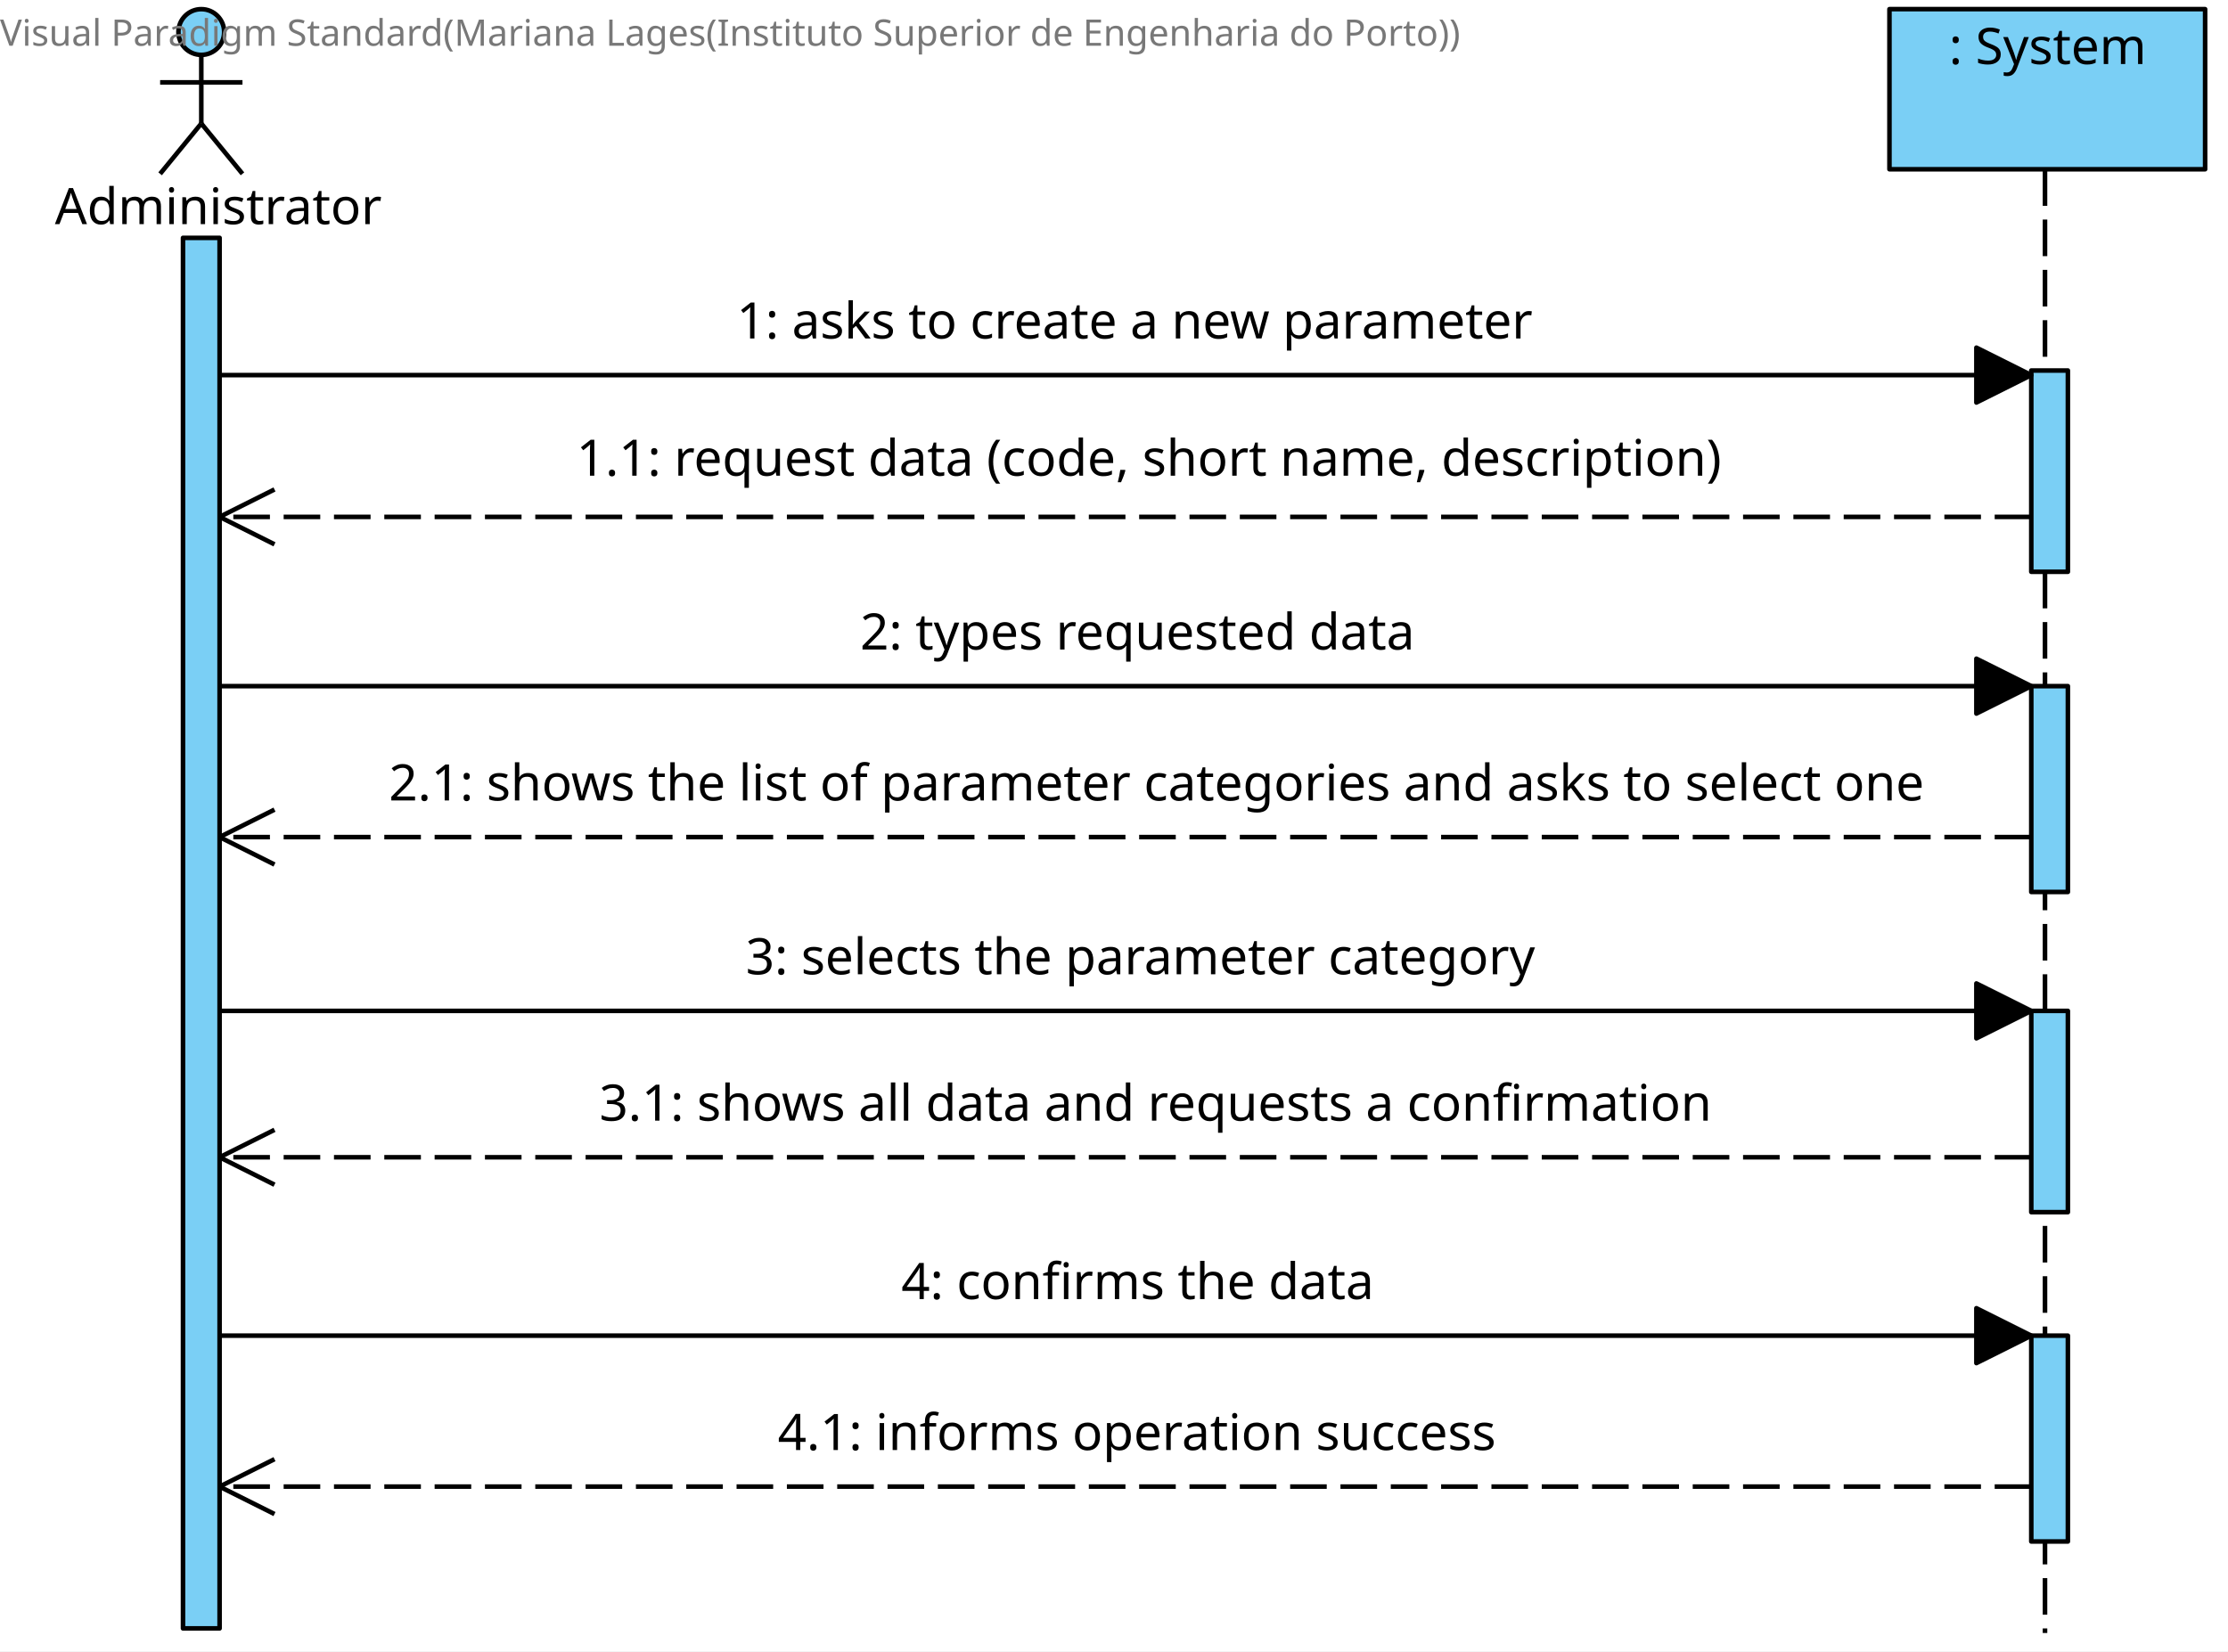
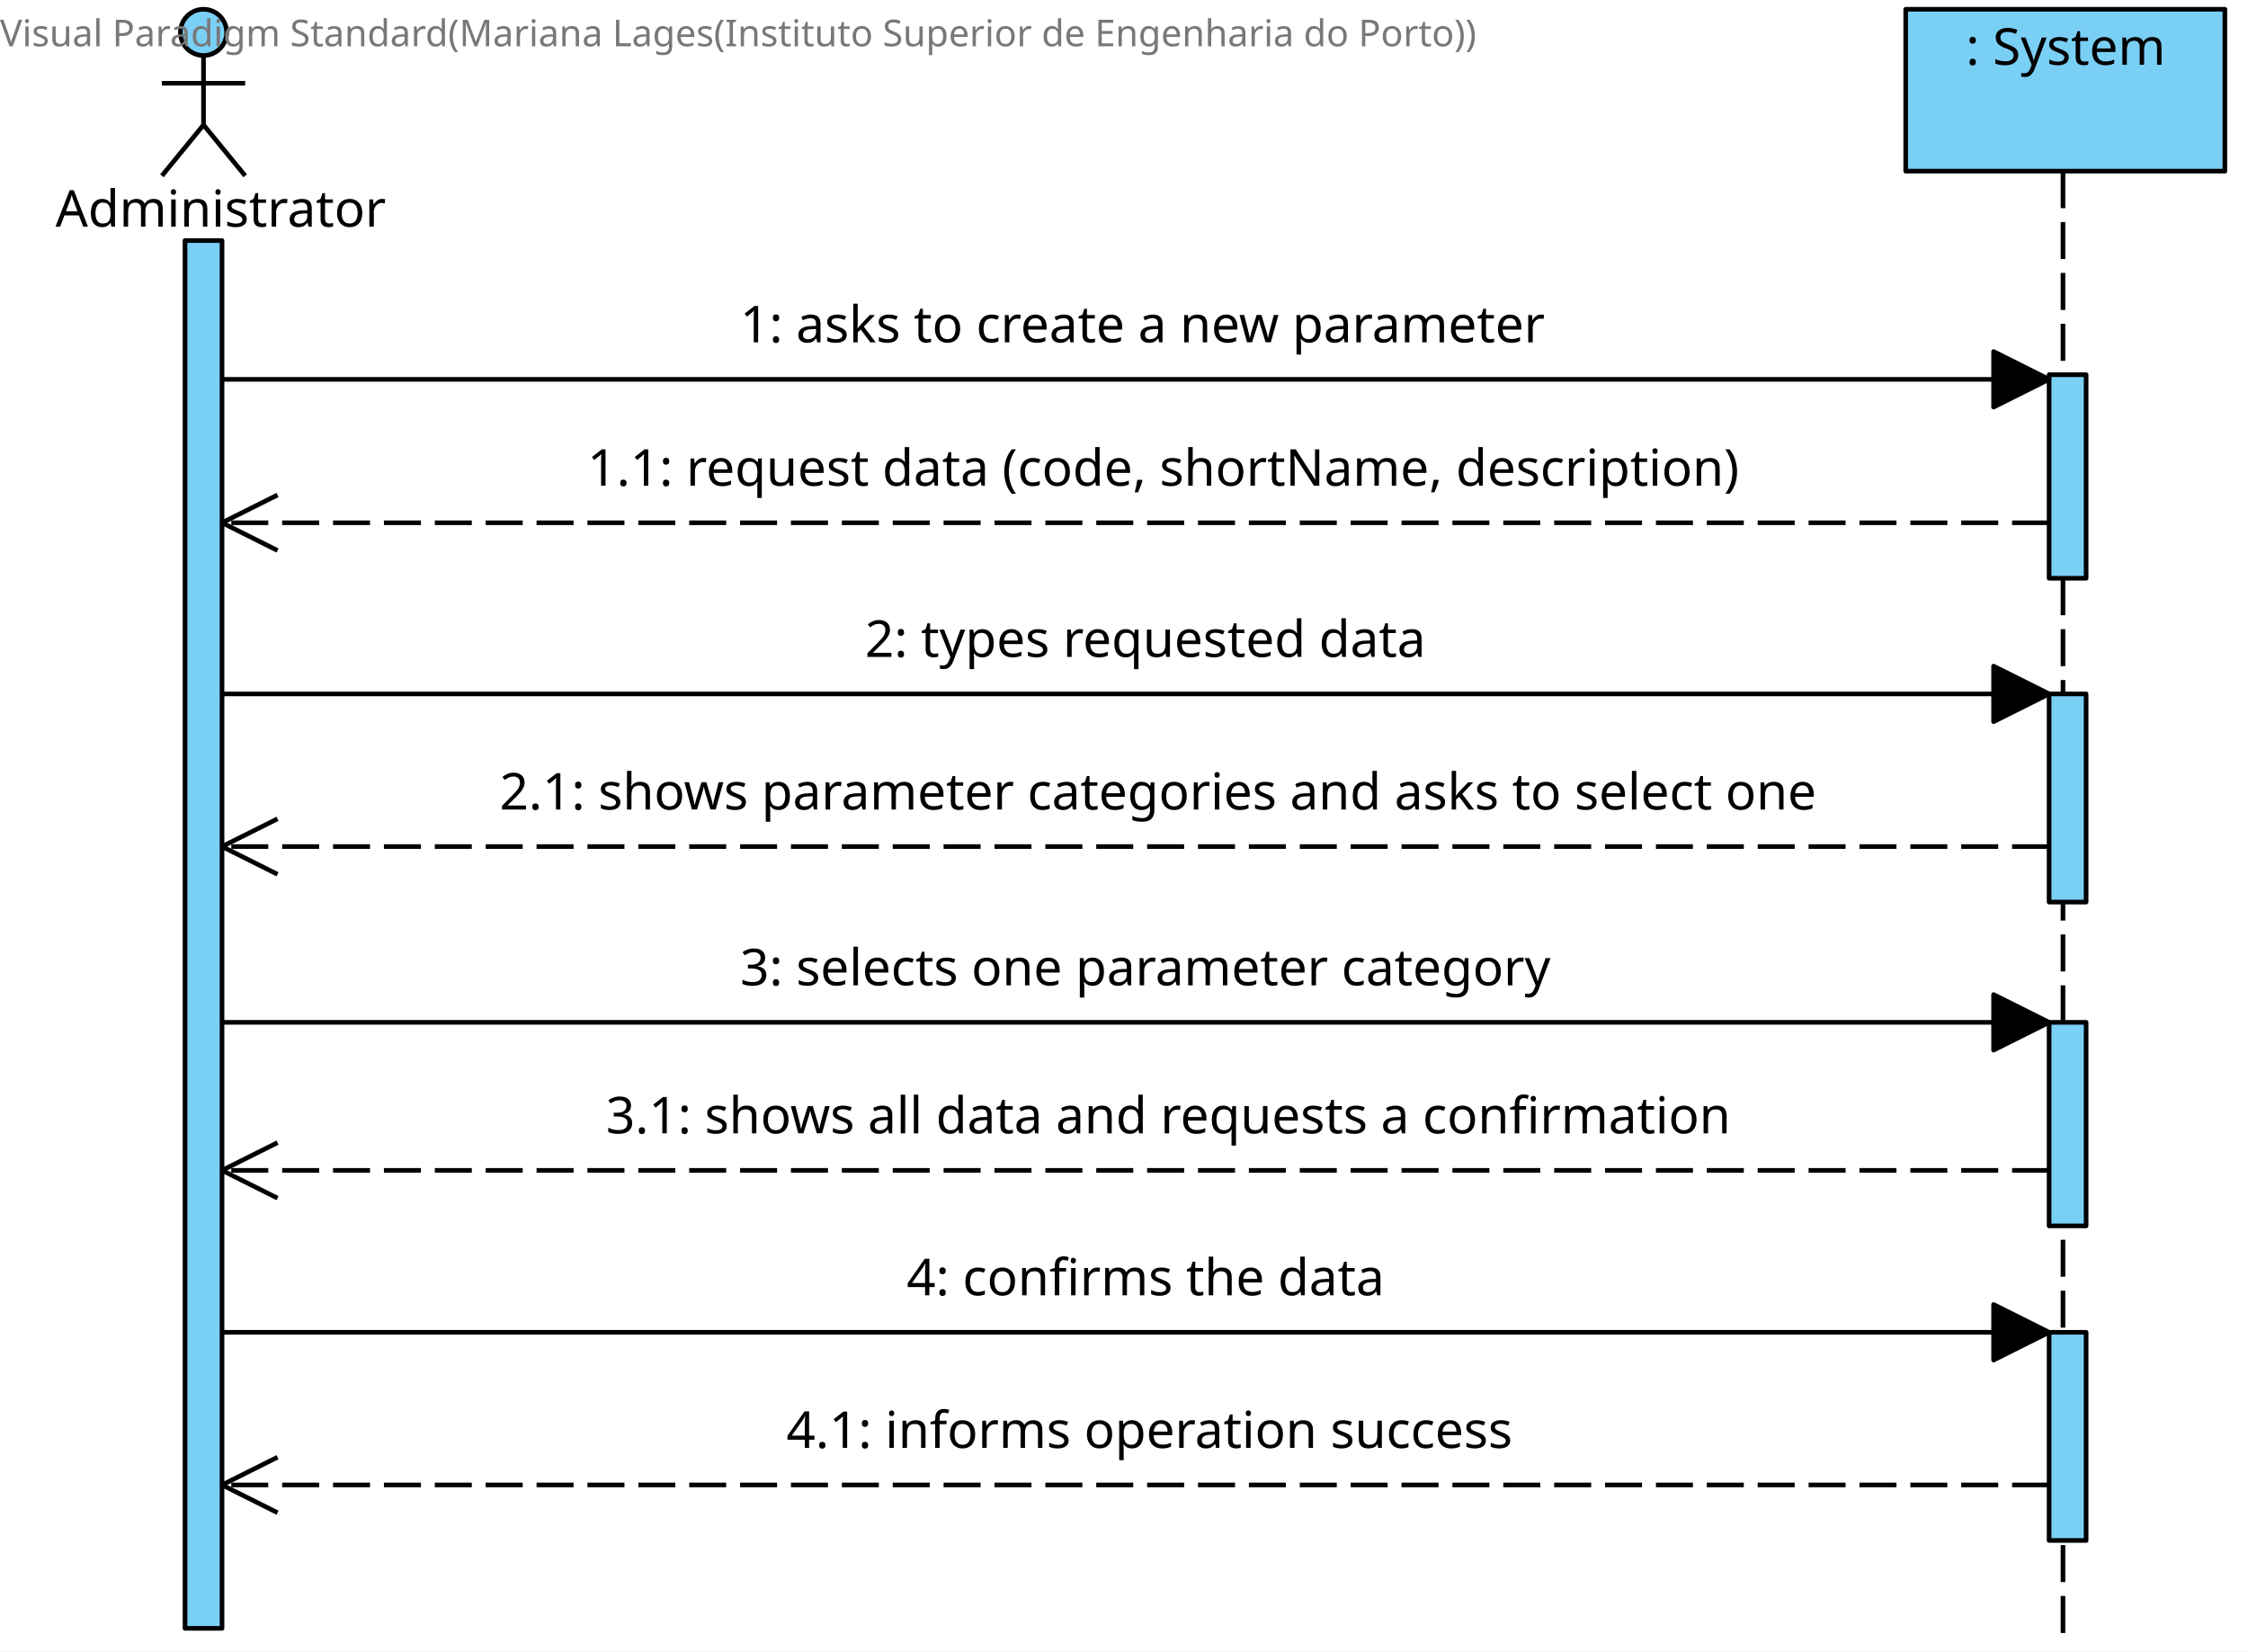
- <svg xmlns="http://www.w3.org/2000/svg" fill-opacity="0" color-rendering="auto" color-interpolation="auto" text-rendering="auto" stroke="rgb(0,0,0)" stroke-linecap="square" width="487" stroke-miterlimit="10" shape-rendering="auto" stroke-opacity="0" fill="rgb(0,0,0)" stroke-dasharray="none" font-weight="normal" stroke-width="1" height="361" font-family="'Dialog'" font-style="normal" stroke-linejoin="miter" font-size="12px" stroke-dashoffset="0" image-rendering="auto">
+ <svg xmlns="http://www.w3.org/2000/svg" fill-opacity="0" color-rendering="auto" color-interpolation="auto" text-rendering="auto" stroke="rgb(0,0,0)" stroke-linecap="square" width="486" stroke-miterlimit="10" shape-rendering="auto" stroke-opacity="0" fill="rgb(0,0,0)" stroke-dasharray="none" font-weight="normal" stroke-width="1" height="357" font-family="'Dialog'" font-style="normal" stroke-linejoin="miter" font-size="12px" stroke-dashoffset="0" image-rendering="auto">
  <defs id="genericDefs" />
  <g>
    <defs id="defs1">
      <clipPath clipPathUnits="userSpaceOnUse" id="clipPath1">
-         <path d="M-7 -7 L71 -7 L71 366 L-7 366 L-7 -7 Z" />
+         <path d="M-7 -7 L71 -7 L71 362 L-7 362 L-7 -7 Z" />
      </clipPath>
      <clipPath clipPathUnits="userSpaceOnUse" id="clipPath2">
-         <path d="M-7 -7 L81 -7 L81 366 L-7 366 L-7 -7 Z" />
+         <path d="M-7 -7 L81 -7 L81 362 L-7 362 L-7 -7 Z" />
      </clipPath>
      <clipPath clipPathUnits="userSpaceOnUse" id="clipPath3">
        <path d="M-7 -7 L19 -7 L19 55 L-7 55 L-7 -7 Z" />
      </clipPath>
      <clipPath clipPathUnits="userSpaceOnUse" id="clipPath4">
        <path d="M-7 -7 L19 -7 L19 56 L-7 56 L-7 -7 Z" />
      </clipPath>
      <clipPath clipPathUnits="userSpaceOnUse" id="clipPath5">
        <path d="M-85 -15 L170 -15 L170 30 L-85 30 L-85 -15 Z" />
      </clipPath>
      <clipPath clipPathUnits="userSpaceOnUse" id="clipPath6">
        <path d="M-70 -15 L140 -15 L140 30 L-70 30 L-70 -15 Z" />
      </clipPath>
      <clipPath clipPathUnits="userSpaceOnUse" id="clipPath7">
-         <path d="M0 0 L500 0 L500 104 L0 104 L0 0 Z" />
+         <path d="M0 0 L499 0 L499 104 L0 104 L0 0 Z" />
      </clipPath>
      <clipPath clipPathUnits="userSpaceOnUse" id="clipPath8">
-         <path d="M89 5 L89 20 L4 20 L4 5 ZM341 30 L341 45 L154 45 L154 30 ZM377 60 L377 75 L119 75 L119 60 ZM0 0 L0 104 L180 104 L180 98 L315 98 L315 104 L500 104 L500 0 Z" />
+         <path d="M89 5 L89 20 L4 20 L4 5 ZM340 30 L340 45 L153 45 L153 30 ZM377 61 L377 76 L120 76 L120 61 ZM0 0 L0 104 L179 104 L179 98 L314 98 L314 104 L499 104 L499 0 Z" />
      </clipPath>
      <clipPath clipPathUnits="userSpaceOnUse" id="clipPath9">
-         <path d="M377 29 L377 44 L119 44 L119 29 ZM315 67 L315 82 L180 82 L180 67 ZM0 0 L0 104 L78 104 L78 100 L418 100 L418 104 L500 104 L500 0 L341 0 L341 14 L154 14 L154 0 Z" />
+         <path d="M377 30 L377 45 L120 45 L120 30 ZM314 67 L314 82 L179 82 L179 67 ZM0 0 L0 104 L101 104 L101 100 L394 100 L394 104 L499 104 L499 0 L340 0 L340 14 L153 14 L153 0 Z" />
      </clipPath>
      <clipPath clipPathUnits="userSpaceOnUse" id="clipPath10">
-         <path d="M315 30 L315 45 L180 45 L180 30 ZM418 63 L418 78 L78 78 L78 63 ZM0 0 L0 104 L156 104 L156 101 L340 101 L340 104 L500 104 L500 0 L377 0 L377 7 L119 7 L119 0 Z" />
+         <path d="M314 30 L314 45 L179 45 L179 30 ZM394 63 L394 78 L101 78 L101 63 ZM0 0 L0 104 L153 104 L153 101 L340 101 L340 104 L499 104 L499 0 L377 0 L377 8 L120 8 L120 0 Z" />
      </clipPath>
      <clipPath clipPathUnits="userSpaceOnUse" id="clipPath11">
-         <path d="M418 30 L418 45 L78 45 L78 30 ZM340 68 L340 83 L156 83 L156 68 ZM0 0 L0 104 L123 104 L123 100 L373 100 L373 104 L500 104 L500 0 L315 0 L315 12 L180 12 L180 0 Z" />
+         <path d="M394 30 L394 45 L101 45 L101 30 ZM340 68 L340 83 L153 83 L153 68 ZM0 0 L0 104 L123 104 L123 100 L373 100 L373 104 L499 104 L499 0 L314 0 L314 12 L179 12 L179 0 Z" />
      </clipPath>
      <clipPath clipPathUnits="userSpaceOnUse" id="clipPath12">
-         <path d="M340 30 L340 45 L156 45 L156 30 ZM373 62 L373 77 L123 77 L123 62 ZM0 0 L0 104 L189 104 L189 101 L306 101 L306 104 L500 104 L500 0 L418 0 L418 7 L78 7 L78 0 Z" />
+         <path d="M340 30 L340 45 L153 45 L153 30 ZM373 62 L373 77 L123 77 L123 62 ZM0 0 L0 104 L188 104 L188 97 L305 97 L305 104 L499 104 L499 0 L394 0 L394 7 L101 7 L101 0 Z" />
      </clipPath>
      <clipPath clipPathUnits="userSpaceOnUse" id="clipPath13">
-         <path d="M373 30 L373 45 L123 45 L123 30 ZM306 69 L306 84 L189 84 L189 69 ZM0 0 L0 104 L163 104 L163 102 L333 102 L333 104 L500 104 L500 0 L340 0 L340 13 L156 13 L156 0 Z" />
+         <path d="M373 30 L373 45 L123 45 L123 30 ZM305 65 L305 80 L188 80 L188 65 ZM0 0 L0 104 L163 104 L163 98 L333 98 L333 104 L499 104 L499 0 L340 0 L340 13 L153 13 L153 0 Z" />
      </clipPath>
      <clipPath clipPathUnits="userSpaceOnUse" id="clipPath14">
-         <path d="M306 30 L306 45 L189 45 L189 30 ZM333 63 L333 78 L163 78 L163 63 ZM0 0 L0 104 L500 104 L500 0 L373 0 L373 6 L123 6 L123 0 Z" />
+         <path d="M305 30 L305 45 L188 45 L188 30 ZM333 63 L333 78 L163 78 L163 63 ZM0 0 L0 104 L499 104 L499 0 L373 0 L373 10 L123 10 L123 0 Z" />
      </clipPath>
      <clipPath clipPathUnits="userSpaceOnUse" id="clipPath15">
-         <path d="M333 30 L333 45 L163 45 L163 30 ZM0 0 L0 104 L500 104 L500 0 L306 0 L306 12 L189 12 L189 0 Z" />
+         <path d="M333 30 L333 45 L163 45 L163 30 ZM0 0 L0 104 L499 104 L499 0 L305 0 L305 12 L188 12 L188 0 Z" />
      </clipPath>
      <clipPath clipPathUnits="userSpaceOnUse" id="clipPath16">
        <path d="M-170 -15 L340 -15 L340 30 L-170 30 L-170 -15 Z" />
      </clipPath>
      <clipPath clipPathUnits="userSpaceOnUse" id="clipPath17">
        <path d="M-117 -15 L234 -15 L234 30 L-117 30 L-117 -15 Z" />
      </clipPath>
      <clipPath clipPathUnits="userSpaceOnUse" id="clipPath18">
        <path d="M-250 -15 L500 -15 L500 30 L-250 30 L-250 -15 Z" />
      </clipPath>
      <clipPath clipPathUnits="userSpaceOnUse" id="clipPath19">
-         <path d="M-184 -15 L368 -15 L368 30 L-184 30 L-184 -15 Z" />
+         <path d="M-187 -15 L374 -15 L374 30 L-187 30 L-187 -15 Z" />
      </clipPath>
      <clipPath clipPathUnits="userSpaceOnUse" id="clipPath20">
-         <path d="M-340 -15 L680 -15 L680 30 L-340 30 L-340 -15 Z" />
+         <path d="M-293 -15 L586 -15 L586 30 L-293 30 L-293 -15 Z" />
      </clipPath>
      <clipPath clipPathUnits="userSpaceOnUse" id="clipPath21">
        <path d="M-135 -15 L270 -15 L270 30 L-135 30 L-135 -15 Z" />
      </clipPath>
      <clipPath clipPathUnits="userSpaceOnUse" id="clipPath22">
-         <path d="M-258 -15 L516 -15 L516 30 L-258 30 L-258 -15 Z" />
-       </clipPath>
-       <clipPath clipPathUnits="userSpaceOnUse" id="clipPath23">
-         <path d="M-187 -15 L374 -15 L374 30 L-187 30 L-187 -15 Z" />
+         <path d="M-257 -15 L514 -15 L514 30 L-257 30 L-257 -15 Z" />
      </clipPath>
    </defs>
    <g fill="white" text-rendering="geometricPrecision" fill-opacity="1" stroke-opacity="1" stroke="white">
-       <rect x="0" width="487" height="361" y="0" stroke="none" />
+       <rect x="0" width="486" height="357" y="0" stroke="none" />
    </g>
    <g font-size="11px" transform="translate(14,2)" fill-opacity="1" fill="rgb(122,207,245)" text-rendering="geometricPrecision" image-rendering="optimizeQuality" font-family="sans-serif" stroke="rgb(122,207,245)" stroke-opacity="1">
      <circle r="5" clip-path="url(#clipPath1)" cx="30" cy="5" stroke="none" />
-       <rect x="26" width="8" height="304" y="50" clip-path="url(#clipPath1)" stroke="none" />
+       <rect x="26" width="8" height="300" y="50" clip-path="url(#clipPath1)" stroke="none" />
    </g>
    <g stroke-linecap="butt" font-size="11px" transform="translate(14,2)" fill-opacity="1" fill="black" text-rendering="geometricPrecision" image-rendering="optimizeQuality" font-family="sans-serif" stroke-linejoin="round" stroke="black" stroke-opacity="1" stroke-miterlimit="0">
      <circle fill="none" r="5" clip-path="url(#clipPath1)" cx="30" cy="5" />
-       <rect fill="none" x="26" width="8" height="304" y="50" clip-path="url(#clipPath1)" />
+       <rect fill="none" x="26" width="8" height="300" y="50" clip-path="url(#clipPath1)" />
      <line y2="25" fill="none" x1="30" clip-path="url(#clipPath1)" x2="30" y1="10" />
      <line y2="36" fill="none" x1="30" clip-path="url(#clipPath1)" x2="21" y1="25" />
      <line y2="36" fill="none" x1="30" clip-path="url(#clipPath1)" x2="39" y1="25" />
      <line y2="16" fill="none" x1="21" clip-path="url(#clipPath1)" x2="39" y1="16" />
    </g>
-     <g font-size="11px" transform="translate(413,2)" fill-opacity="1" fill="rgb(122,207,245)" text-rendering="geometricPrecision" image-rendering="optimizeQuality" font-family="sans-serif" stroke="rgb(122,207,245)" stroke-opacity="1">
+     <g font-size="11px" transform="translate(412,2)" fill-opacity="1" fill="rgb(122,207,245)" text-rendering="geometricPrecision" image-rendering="optimizeQuality" font-family="sans-serif" stroke="rgb(122,207,245)" stroke-opacity="1">
      <rect x="0" width="69" height="35" y="0" clip-path="url(#clipPath2)" stroke="none" />
    </g>
-     <g stroke-linecap="butt" font-size="11px" transform="translate(413,2)" fill-opacity="1" fill="black" text-rendering="geometricPrecision" image-rendering="optimizeQuality" font-family="sans-serif" stroke-linejoin="round" stroke="black" stroke-opacity="1" stroke-miterlimit="0">
+     <g stroke-linecap="butt" font-size="11px" transform="translate(412,2)" fill-opacity="1" fill="black" text-rendering="geometricPrecision" image-rendering="optimizeQuality" font-family="sans-serif" stroke-linejoin="round" stroke="black" stroke-opacity="1" stroke-miterlimit="0">
      <rect fill="none" x="0" width="69" height="35" y="0" clip-path="url(#clipPath2)" />
-       <line clip-path="url(#clipPath2)" fill="none" x1="34" x2="34" y1="35" y2="355" stroke-linejoin="bevel" stroke-dasharray="8,3" />
-     </g>
-     <g font-size="11px" transform="translate(444,81)" fill-opacity="1" fill="rgb(122,207,245)" text-rendering="geometricPrecision" image-rendering="optimizeQuality" font-family="sans-serif" stroke="rgb(122,207,245)" stroke-opacity="1">
+       <line clip-path="url(#clipPath2)" fill="none" x1="34" x2="34" y1="35" y2="351" stroke-linejoin="bevel" stroke-dasharray="8,3" />
+     </g>
+     <g font-size="11px" transform="translate(443,81)" fill-opacity="1" fill="rgb(122,207,245)" text-rendering="geometricPrecision" image-rendering="optimizeQuality" font-family="sans-serif" stroke="rgb(122,207,245)" stroke-opacity="1">
      <rect x="0" width="8" height="44" y="0" clip-path="url(#clipPath3)" stroke="none" />
    </g>
-     <g stroke-linecap="butt" font-size="11px" transform="translate(444,81)" fill-opacity="1" fill="black" text-rendering="geometricPrecision" image-rendering="optimizeQuality" font-family="sans-serif" stroke-linejoin="round" stroke="black" stroke-opacity="1" stroke-miterlimit="0">
+     <g stroke-linecap="butt" font-size="11px" transform="translate(443,81)" fill-opacity="1" fill="black" text-rendering="geometricPrecision" image-rendering="optimizeQuality" font-family="sans-serif" stroke-linejoin="round" stroke="black" stroke-opacity="1" stroke-miterlimit="0">
      <rect fill="none" x="0" width="8" height="44" y="0" clip-path="url(#clipPath3)" />
    </g>
-     <g font-size="11px" transform="translate(444,150)" fill-opacity="1" fill="rgb(122,207,245)" text-rendering="geometricPrecision" image-rendering="optimizeQuality" font-family="sans-serif" stroke="rgb(122,207,245)" stroke-opacity="1">
+     <g font-size="11px" transform="translate(443,150)" fill-opacity="1" fill="rgb(122,207,245)" text-rendering="geometricPrecision" image-rendering="optimizeQuality" font-family="sans-serif" stroke="rgb(122,207,245)" stroke-opacity="1">
      <rect x="0" width="8" height="45" y="0" clip-path="url(#clipPath4)" stroke="none" />
    </g>
-     <g stroke-linecap="butt" font-size="11px" transform="translate(444,150)" fill-opacity="1" fill="black" text-rendering="geometricPrecision" image-rendering="optimizeQuality" font-family="sans-serif" stroke-linejoin="round" stroke="black" stroke-opacity="1" stroke-miterlimit="0">
+     <g stroke-linecap="butt" font-size="11px" transform="translate(443,150)" fill-opacity="1" fill="black" text-rendering="geometricPrecision" image-rendering="optimizeQuality" font-family="sans-serif" stroke-linejoin="round" stroke="black" stroke-opacity="1" stroke-miterlimit="0">
      <rect fill="none" x="0" width="8" height="45" y="0" clip-path="url(#clipPath4)" />
    </g>
-     <g font-size="11px" transform="translate(444,221)" fill-opacity="1" fill="rgb(122,207,245)" text-rendering="geometricPrecision" image-rendering="optimizeQuality" font-family="sans-serif" stroke="rgb(122,207,245)" stroke-opacity="1">
+     <g font-size="11px" transform="translate(443,221)" fill-opacity="1" fill="rgb(122,207,245)" text-rendering="geometricPrecision" image-rendering="optimizeQuality" font-family="sans-serif" stroke="rgb(122,207,245)" stroke-opacity="1">
      <rect x="0" width="8" height="44" y="0" clip-path="url(#clipPath3)" stroke="none" />
    </g>
-     <g stroke-linecap="butt" font-size="11px" transform="translate(444,221)" fill-opacity="1" fill="black" text-rendering="geometricPrecision" image-rendering="optimizeQuality" font-family="sans-serif" stroke-linejoin="round" stroke="black" stroke-opacity="1" stroke-miterlimit="0">
+     <g stroke-linecap="butt" font-size="11px" transform="translate(443,221)" fill-opacity="1" fill="black" text-rendering="geometricPrecision" image-rendering="optimizeQuality" font-family="sans-serif" stroke-linejoin="round" stroke="black" stroke-opacity="1" stroke-miterlimit="0">
      <rect fill="none" x="0" width="8" height="44" y="0" clip-path="url(#clipPath3)" />
    </g>
-     <g font-size="11px" transform="translate(444,292)" fill-opacity="1" fill="rgb(122,207,245)" text-rendering="geometricPrecision" image-rendering="optimizeQuality" font-family="sans-serif" stroke="rgb(122,207,245)" stroke-opacity="1">
+     <g font-size="11px" transform="translate(443,288)" fill-opacity="1" fill="rgb(122,207,245)" text-rendering="geometricPrecision" image-rendering="optimizeQuality" font-family="sans-serif" stroke="rgb(122,207,245)" stroke-opacity="1">
      <rect x="0" width="8" height="45" y="0" clip-path="url(#clipPath4)" stroke="none" />
    </g>
-     <g stroke-linecap="butt" font-size="11px" transform="translate(444,292)" fill-opacity="1" fill="black" text-rendering="geometricPrecision" image-rendering="optimizeQuality" font-family="sans-serif" stroke-linejoin="round" stroke="black" stroke-opacity="1" stroke-miterlimit="0">
+     <g stroke-linecap="butt" font-size="11px" transform="translate(443,288)" fill-opacity="1" fill="black" text-rendering="geometricPrecision" image-rendering="optimizeQuality" font-family="sans-serif" stroke-linejoin="round" stroke="black" stroke-opacity="1" stroke-miterlimit="0">
      <rect fill="none" x="0" width="8" height="45" y="0" clip-path="url(#clipPath4)" />
    </g>
    <g font-size="11px" transform="translate(2,37)" fill-opacity="1" fill="black" text-rendering="geometricPrecision" image-rendering="optimizeQuality" font-family="sans-serif" stroke="black" stroke-opacity="1">
      <text x="10" xml:space="preserve" y="12" clip-path="url(#clipPath5)" stroke="none">Administrator</text>
    </g>
-     <g font-size="11px" transform="translate(413,2)" fill-opacity="1" fill="black" text-rendering="geometricPrecision" image-rendering="optimizeQuality" font-family="sans-serif" stroke="black" stroke-opacity="1">
+     <g font-size="11px" transform="translate(412,2)" fill-opacity="1" fill="black" text-rendering="geometricPrecision" image-rendering="optimizeQuality" font-family="sans-serif" stroke="black" stroke-opacity="1">
      <text x="13" xml:space="preserve" y="12" clip-path="url(#clipPath6)" stroke="none">: System</text>
    </g>
    <g stroke-linecap="butt" font-size="11px" transform="translate(-2,32)" fill-opacity="1" fill="black" text-rendering="geometricPrecision" image-rendering="optimizeQuality" font-family="sans-serif" stroke-linejoin="round" stroke="black" stroke-opacity="1">
-       <line y2="50" fill="none" x1="50" clip-path="url(#clipPath8)" x2="446" y1="50" />
-       <polygon points=" 446 50 434 44 434 56" clip-path="url(#clipPath8)" stroke="none" />
-       <polygon fill="none" points=" 446 50 434 44 434 56" clip-path="url(#clipPath8)" />
+       <line y2="50" fill="none" x1="50" clip-path="url(#clipPath8)" x2="445" y1="50" />
+       <polygon points=" 445 50 433 44 433 56" clip-path="url(#clipPath8)" stroke="none" />
+       <polygon fill="none" points=" 445 50 433 44 433 56" clip-path="url(#clipPath8)" />
    </g>
    <g fill-opacity="1" text-rendering="geometricPrecision" stroke="black" stroke-linecap="butt" transform="translate(-2,63)" stroke-miterlimit="0" stroke-opacity="1" fill="black" stroke-dasharray="8,3" font-family="sans-serif" stroke-linejoin="round" font-size="11px" image-rendering="optimizeQuality">
-       <line y2="50" fill="none" x1="446" clip-path="url(#clipPath9)" x2="50" y1="50" />
+       <line y2="50" fill="none" x1="445" clip-path="url(#clipPath9)" x2="50" y1="50" />
      <line clip-path="url(#clipPath9)" fill="none" x1="50" x2="62" y1="50" y2="56" stroke-dasharray="none" stroke-miterlimit="10" />
      <line clip-path="url(#clipPath9)" fill="none" x1="50" x2="62" y1="50" y2="44" stroke-dasharray="none" stroke-miterlimit="10" />
    </g>
    <g stroke-linecap="butt" font-size="11px" transform="translate(-2,100)" fill-opacity="1" fill="black" text-rendering="geometricPrecision" image-rendering="optimizeQuality" font-family="sans-serif" stroke-linejoin="round" stroke="black" stroke-opacity="1">
-       <line y2="50" fill="none" x1="50" clip-path="url(#clipPath10)" x2="446" y1="50" />
-       <polygon points=" 446 50 434 44 434 56" clip-path="url(#clipPath10)" stroke="none" />
-       <polygon fill="none" points=" 446 50 434 44 434 56" clip-path="url(#clipPath10)" />
+       <line y2="50" fill="none" x1="50" clip-path="url(#clipPath10)" x2="445" y1="50" />
+       <polygon points=" 445 50 433 44 433 56" clip-path="url(#clipPath10)" stroke="none" />
+       <polygon fill="none" points=" 445 50 433 44 433 56" clip-path="url(#clipPath10)" />
    </g>
    <g fill-opacity="1" text-rendering="geometricPrecision" stroke="black" stroke-linecap="butt" transform="translate(-2,133)" stroke-miterlimit="0" stroke-opacity="1" fill="black" stroke-dasharray="8,3" font-family="sans-serif" stroke-linejoin="round" font-size="11px" image-rendering="optimizeQuality">
-       <line y2="50" fill="none" x1="446" clip-path="url(#clipPath11)" x2="50" y1="50" />
+       <line y2="50" fill="none" x1="445" clip-path="url(#clipPath11)" x2="50" y1="50" />
      <line clip-path="url(#clipPath11)" fill="none" x1="50" x2="62" y1="50" y2="56" stroke-dasharray="none" stroke-miterlimit="10" />
      <line clip-path="url(#clipPath11)" fill="none" x1="50" x2="62" y1="50" y2="44" stroke-dasharray="none" stroke-miterlimit="10" />
    </g>
    <g stroke-linecap="butt" font-size="11px" transform="translate(-2,171)" fill-opacity="1" fill="black" text-rendering="geometricPrecision" image-rendering="optimizeQuality" font-family="sans-serif" stroke-linejoin="round" stroke="black" stroke-opacity="1">
-       <line y2="50" fill="none" x1="50" clip-path="url(#clipPath12)" x2="446" y1="50" />
-       <polygon points=" 446 50 434 44 434 56" clip-path="url(#clipPath12)" stroke="none" />
-       <polygon fill="none" points=" 446 50 434 44 434 56" clip-path="url(#clipPath12)" />
+       <line y2="50" fill="none" x1="50" clip-path="url(#clipPath12)" x2="445" y1="50" />
+       <polygon points=" 445 50 433 44 433 56" clip-path="url(#clipPath12)" stroke="none" />
+       <polygon fill="none" points=" 445 50 433 44 433 56" clip-path="url(#clipPath12)" />
    </g>
    <g fill-opacity="1" text-rendering="geometricPrecision" stroke="black" stroke-linecap="butt" transform="translate(-2,203)" stroke-miterlimit="0" stroke-opacity="1" fill="black" stroke-dasharray="8,3" font-family="sans-serif" stroke-linejoin="round" font-size="11px" image-rendering="optimizeQuality">
-       <line y2="50" fill="none" x1="446" clip-path="url(#clipPath13)" x2="50" y1="50" />
+       <line y2="50" fill="none" x1="445" clip-path="url(#clipPath13)" x2="50" y1="50" />
      <line clip-path="url(#clipPath13)" fill="none" x1="50" x2="62" y1="50" y2="56" stroke-dasharray="none" stroke-miterlimit="10" />
      <line clip-path="url(#clipPath13)" fill="none" x1="50" x2="62" y1="50" y2="44" stroke-dasharray="none" stroke-miterlimit="10" />
    </g>
-     <g stroke-linecap="butt" font-size="11px" transform="translate(-2,242)" fill-opacity="1" fill="black" text-rendering="geometricPrecision" image-rendering="optimizeQuality" font-family="sans-serif" stroke-linejoin="round" stroke="black" stroke-opacity="1">
-       <line y2="50" fill="none" x1="50" clip-path="url(#clipPath14)" x2="446" y1="50" />
-       <polygon points=" 446 50 434 44 434 56" clip-path="url(#clipPath14)" stroke="none" />
-       <polygon fill="none" points=" 446 50 434 44 434 56" clip-path="url(#clipPath14)" />
-     </g>
-     <g fill-opacity="1" text-rendering="geometricPrecision" stroke="black" stroke-linecap="butt" transform="translate(-2,275)" stroke-miterlimit="0" stroke-opacity="1" fill="black" stroke-dasharray="8,3" font-family="sans-serif" stroke-linejoin="round" font-size="11px" image-rendering="optimizeQuality">
-       <line y2="50" fill="none" x1="446" clip-path="url(#clipPath15)" x2="50" y1="50" />
+     <g stroke-linecap="butt" font-size="11px" transform="translate(-2,238)" fill-opacity="1" fill="black" text-rendering="geometricPrecision" image-rendering="optimizeQuality" font-family="sans-serif" stroke-linejoin="round" stroke="black" stroke-opacity="1">
+       <line y2="50" fill="none" x1="50" clip-path="url(#clipPath14)" x2="445" y1="50" />
+       <polygon points=" 445 50 433 44 433 56" clip-path="url(#clipPath14)" stroke="none" />
+       <polygon fill="none" points=" 445 50 433 44 433 56" clip-path="url(#clipPath14)" />
+     </g>
+     <g fill-opacity="1" text-rendering="geometricPrecision" stroke="black" stroke-linecap="butt" transform="translate(-2,271)" stroke-miterlimit="0" stroke-opacity="1" fill="black" stroke-dasharray="8,3" font-family="sans-serif" stroke-linejoin="round" font-size="11px" image-rendering="optimizeQuality">
+       <line y2="50" fill="none" x1="445" clip-path="url(#clipPath15)" x2="50" y1="50" />
      <line clip-path="url(#clipPath15)" fill="none" x1="50" x2="62" y1="50" y2="56" stroke-dasharray="none" stroke-miterlimit="10" />
      <line clip-path="url(#clipPath15)" fill="none" x1="50" x2="62" y1="50" y2="44" stroke-dasharray="none" stroke-miterlimit="10" />
    </g>
-     <g font-size="11px" transform="translate(161,305)" fill-opacity="1" fill="white" text-rendering="geometricPrecision" image-rendering="optimizeQuality" font-family="sans-serif" stroke="white" stroke-opacity="1">
+     <g font-size="11px" transform="translate(161,301)" fill-opacity="1" fill="white" text-rendering="geometricPrecision" image-rendering="optimizeQuality" font-family="sans-serif" stroke="white" stroke-opacity="1">
      <rect x="0" width="170" height="15" y="0" clip-path="url(#clipPath16)" stroke="none" />
      <text fill="black" x="9" xml:space="preserve" y="12" clip-path="url(#clipPath16)" stroke="none">4.1: informs operation success</text>
    </g>
-     <g font-size="11px" transform="translate(187,272)" fill-opacity="1" fill="white" text-rendering="geometricPrecision" image-rendering="optimizeQuality" font-family="sans-serif" stroke="white" stroke-opacity="1">
+     <g font-size="11px" transform="translate(186,268)" fill-opacity="1" fill="white" text-rendering="geometricPrecision" image-rendering="optimizeQuality" font-family="sans-serif" stroke="white" stroke-opacity="1">
      <rect x="0" width="117" height="15" y="0" clip-path="url(#clipPath17)" stroke="none" />
      <text fill="black" x="10" xml:space="preserve" y="12" clip-path="url(#clipPath17)" stroke="none">4: confirms the data</text>
    </g>
    <g font-size="11px" transform="translate(121,233)" fill-opacity="1" fill="white" text-rendering="geometricPrecision" image-rendering="optimizeQuality" font-family="sans-serif" stroke="white" stroke-opacity="1">
      <rect x="0" width="250" height="15" y="0" clip-path="url(#clipPath18)" stroke="none" />
      <text fill="black" x="10" xml:space="preserve" y="12" clip-path="url(#clipPath18)" stroke="none">3.1: shows all data and requests a confirmation</text>
    </g>
-     <g font-size="11px" transform="translate(154,201)" fill-opacity="1" fill="white" text-rendering="geometricPrecision" image-rendering="optimizeQuality" font-family="sans-serif" stroke="white" stroke-opacity="1">
-       <rect x="0" width="184" height="15" y="0" clip-path="url(#clipPath19)" stroke="none" />
-       <text fill="black" x="9" xml:space="preserve" y="12" clip-path="url(#clipPath19)" stroke="none">3: selects the parameter category</text>
-     </g>
-     <g font-size="11px" transform="translate(76,163)" fill-opacity="1" fill="white" text-rendering="geometricPrecision" image-rendering="optimizeQuality" font-family="sans-serif" stroke="white" stroke-opacity="1">
-       <rect x="0" width="340" height="15" y="0" clip-path="url(#clipPath20)" stroke="none" />
-       <text fill="black" x="9" xml:space="preserve" y="12" clip-path="url(#clipPath20)" stroke="none">2.1: shows the list of parameter categories and asks to select one</text>
-     </g>
-     <g font-size="11px" transform="translate(178,130)" fill-opacity="1" fill="white" text-rendering="geometricPrecision" image-rendering="optimizeQuality" font-family="sans-serif" stroke="white" stroke-opacity="1">
+     <g font-size="11px" transform="translate(151,201)" fill-opacity="1" fill="white" text-rendering="geometricPrecision" image-rendering="optimizeQuality" font-family="sans-serif" stroke="white" stroke-opacity="1">
+       <rect x="0" width="187" height="15" y="0" clip-path="url(#clipPath19)" stroke="none" />
+       <text fill="black" x="9" xml:space="preserve" y="12" clip-path="url(#clipPath19)" stroke="none">3: selects one parameter category</text>
+     </g>
+     <g font-size="11px" transform="translate(99,163)" fill-opacity="1" fill="white" text-rendering="geometricPrecision" image-rendering="optimizeQuality" font-family="sans-serif" stroke="white" stroke-opacity="1">
+       <rect x="0" width="293" height="15" y="0" clip-path="url(#clipPath20)" stroke="none" />
+       <text fill="black" x="9" xml:space="preserve" y="12" clip-path="url(#clipPath20)" stroke="none">2.1: shows parameter categories and asks to select one</text>
+     </g>
+     <g font-size="11px" transform="translate(177,130)" fill-opacity="1" fill="white" text-rendering="geometricPrecision" image-rendering="optimizeQuality" font-family="sans-serif" stroke="white" stroke-opacity="1">
      <rect x="0" width="135" height="15" y="0" clip-path="url(#clipPath21)" stroke="none" />
      <text fill="black" x="10" xml:space="preserve" y="12" clip-path="url(#clipPath21)" stroke="none">2: types requested data</text>
    </g>
-     <g font-size="11px" transform="translate(117,92)" fill-opacity="1" fill="white" text-rendering="geometricPrecision" image-rendering="optimizeQuality" font-family="sans-serif" stroke="white" stroke-opacity="1">
-       <rect x="0" width="258" height="15" y="0" clip-path="url(#clipPath22)" stroke="none" />
-       <text fill="black" x="9" xml:space="preserve" y="12" clip-path="url(#clipPath22)" stroke="none">1.1: request data (code, short name, description)</text>
-     </g>
-     <g font-size="11px" transform="translate(152,62)" fill-opacity="1" fill="white" text-rendering="geometricPrecision" image-rendering="optimizeQuality" font-family="sans-serif" stroke="white" stroke-opacity="1">
-       <rect x="0" width="187" height="15" y="0" clip-path="url(#clipPath23)" stroke="none" />
-       <text fill="black" x="9" xml:space="preserve" y="12" clip-path="url(#clipPath23)" stroke="none">1: asks to create a new parameter</text>
+     <g font-size="11px" transform="translate(118,93)" fill-opacity="1" fill="white" text-rendering="geometricPrecision" image-rendering="optimizeQuality" font-family="sans-serif" stroke="white" stroke-opacity="1">
+       <rect x="0" width="257" height="15" y="0" clip-path="url(#clipPath22)" stroke="none" />
+       <text fill="black" x="9" xml:space="preserve" y="12" clip-path="url(#clipPath22)" stroke="none">1.1: request data (code, shortName, description)</text>
+     </g>
+     <g font-size="11px" transform="translate(151,62)" fill-opacity="1" fill="white" text-rendering="geometricPrecision" image-rendering="optimizeQuality" font-family="sans-serif" stroke="white" stroke-opacity="1">
+       <rect x="0" width="187" height="15" y="0" clip-path="url(#clipPath19)" stroke="none" />
+       <text fill="black" x="9" xml:space="preserve" y="12" clip-path="url(#clipPath19)" stroke="none">1: asks to create a new parameter</text>
    </g>
    <g font-size="8px" fill-opacity="1" fill="rgb(120,120,120)" text-rendering="geometricPrecision" image-rendering="optimizeQuality" stroke="rgb(120,120,120)" stroke-opacity="1">
      <text x="0" xml:space="preserve" y="10" stroke="none">Visual Paradigm Standard(Mariana Lages(Instituto Superior de Engenharia do Porto))</text>
    </g>
  </g>
</svg>
